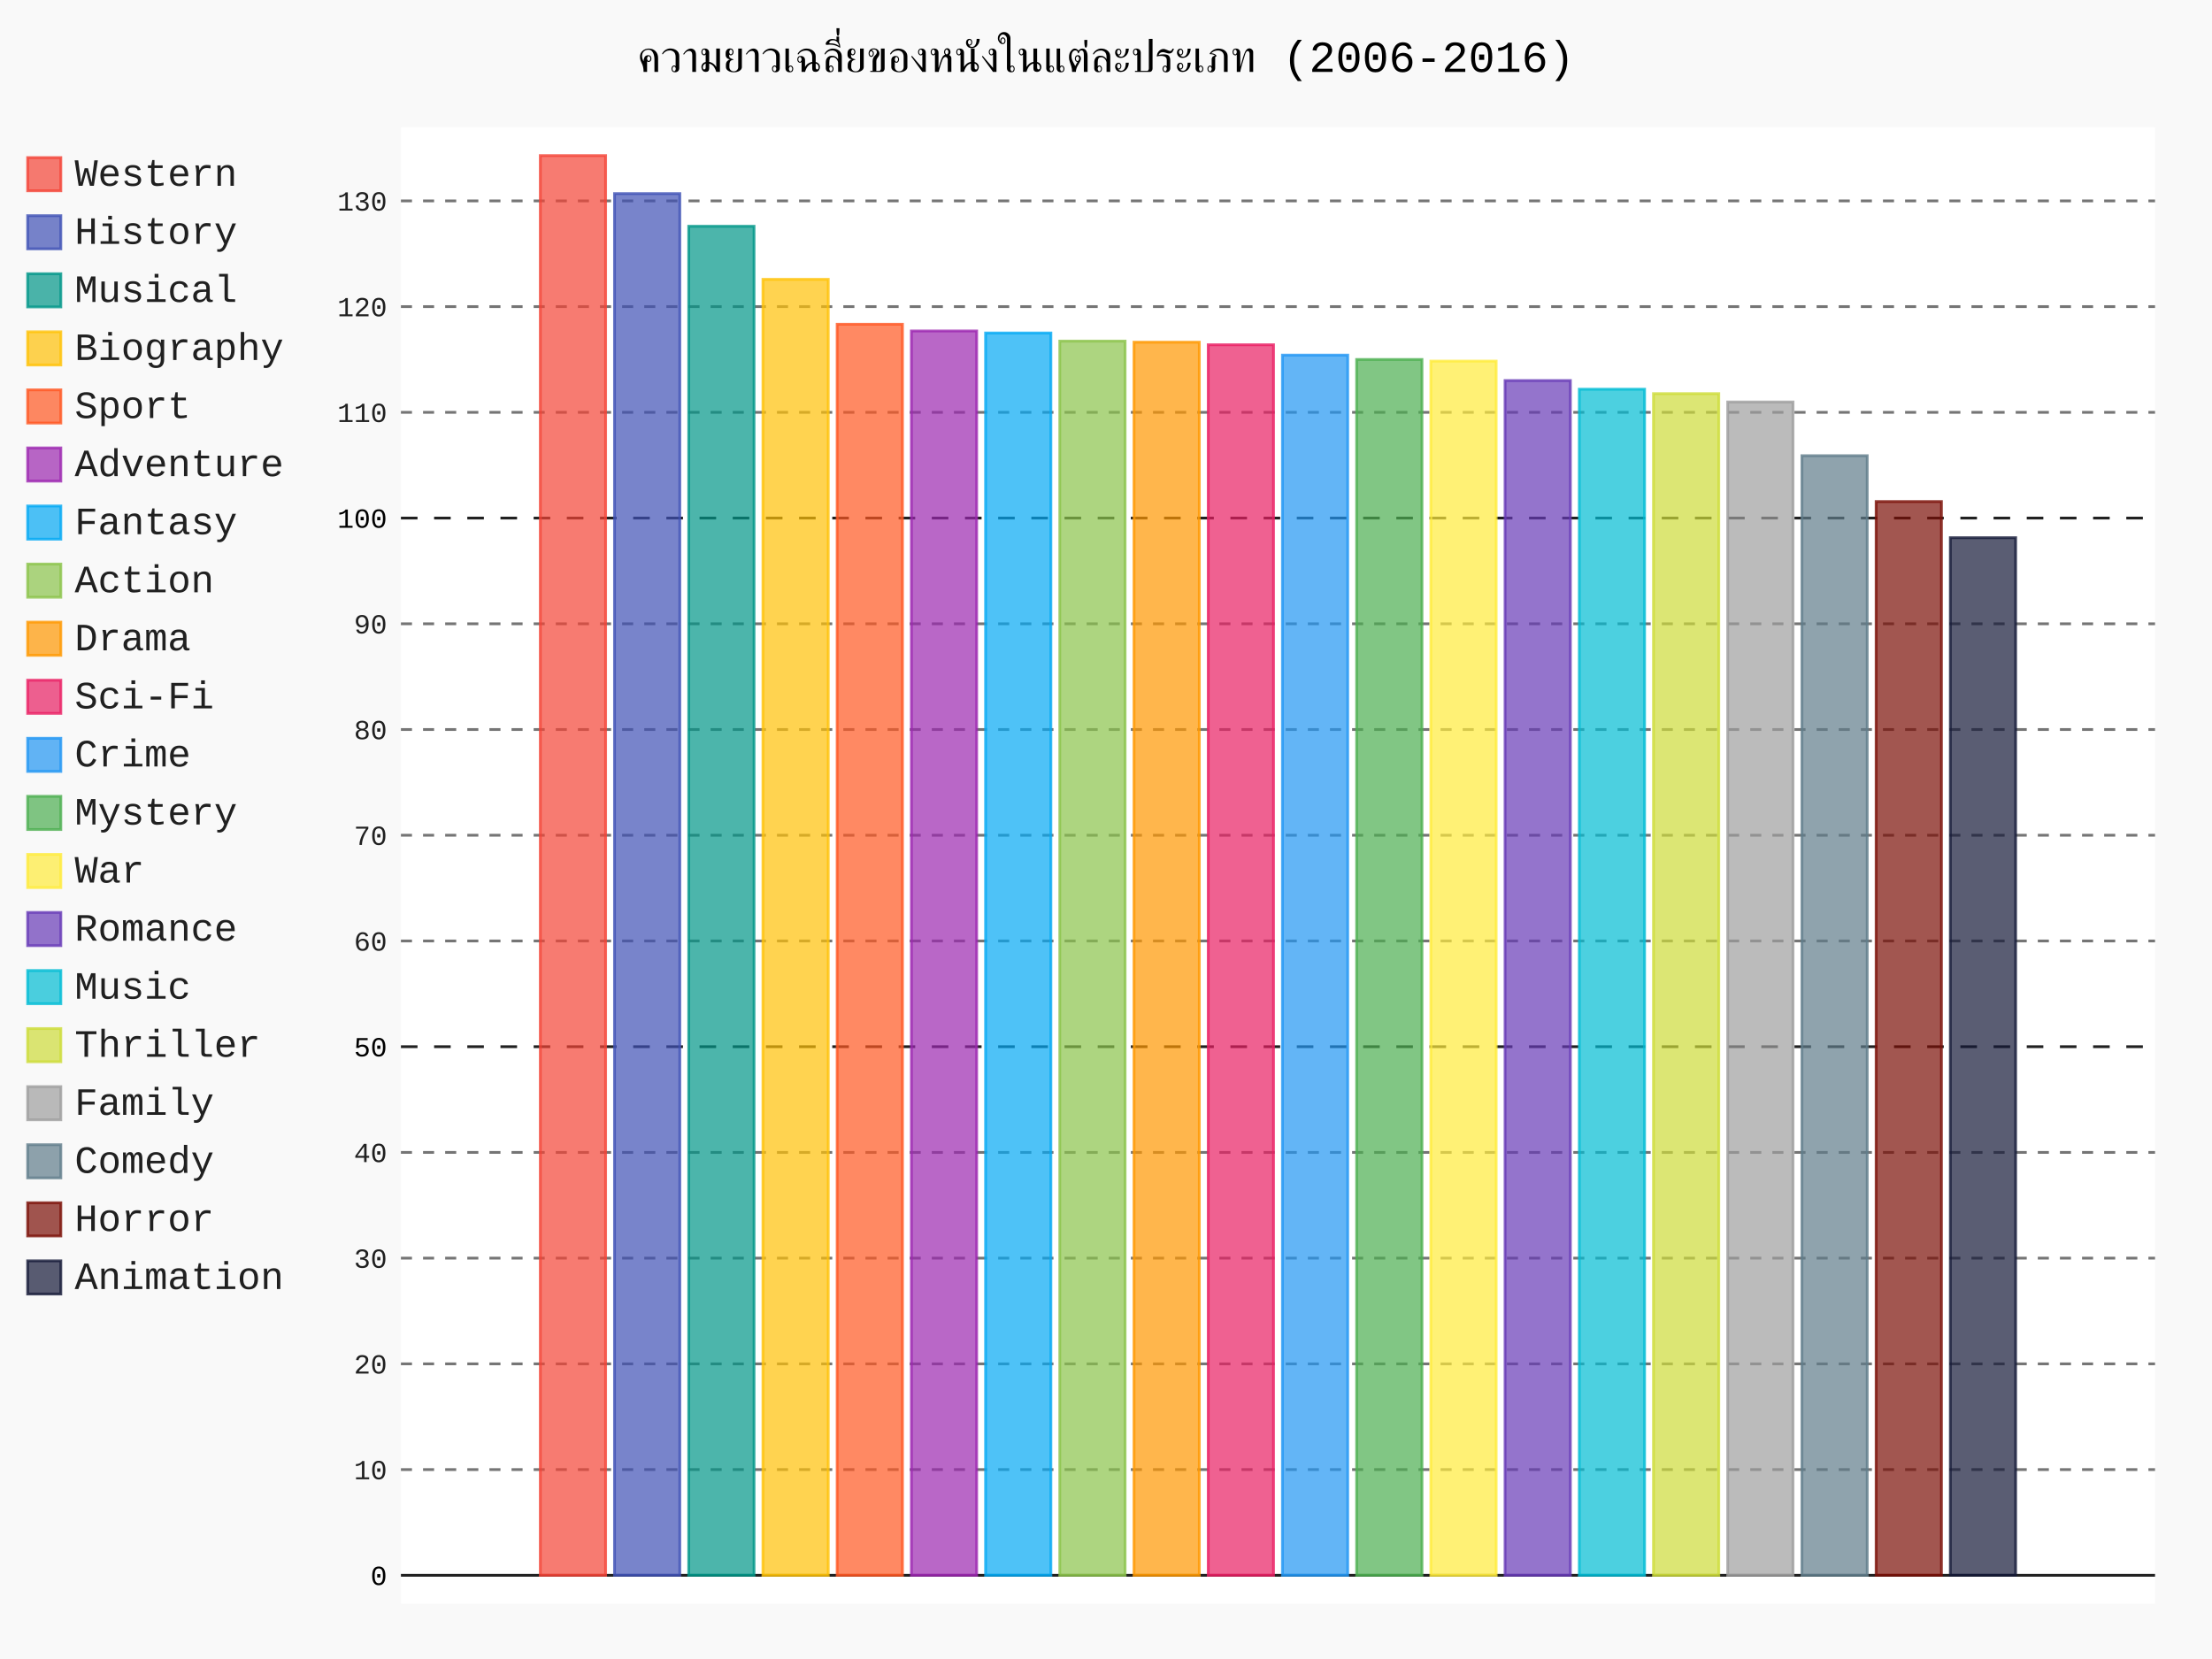
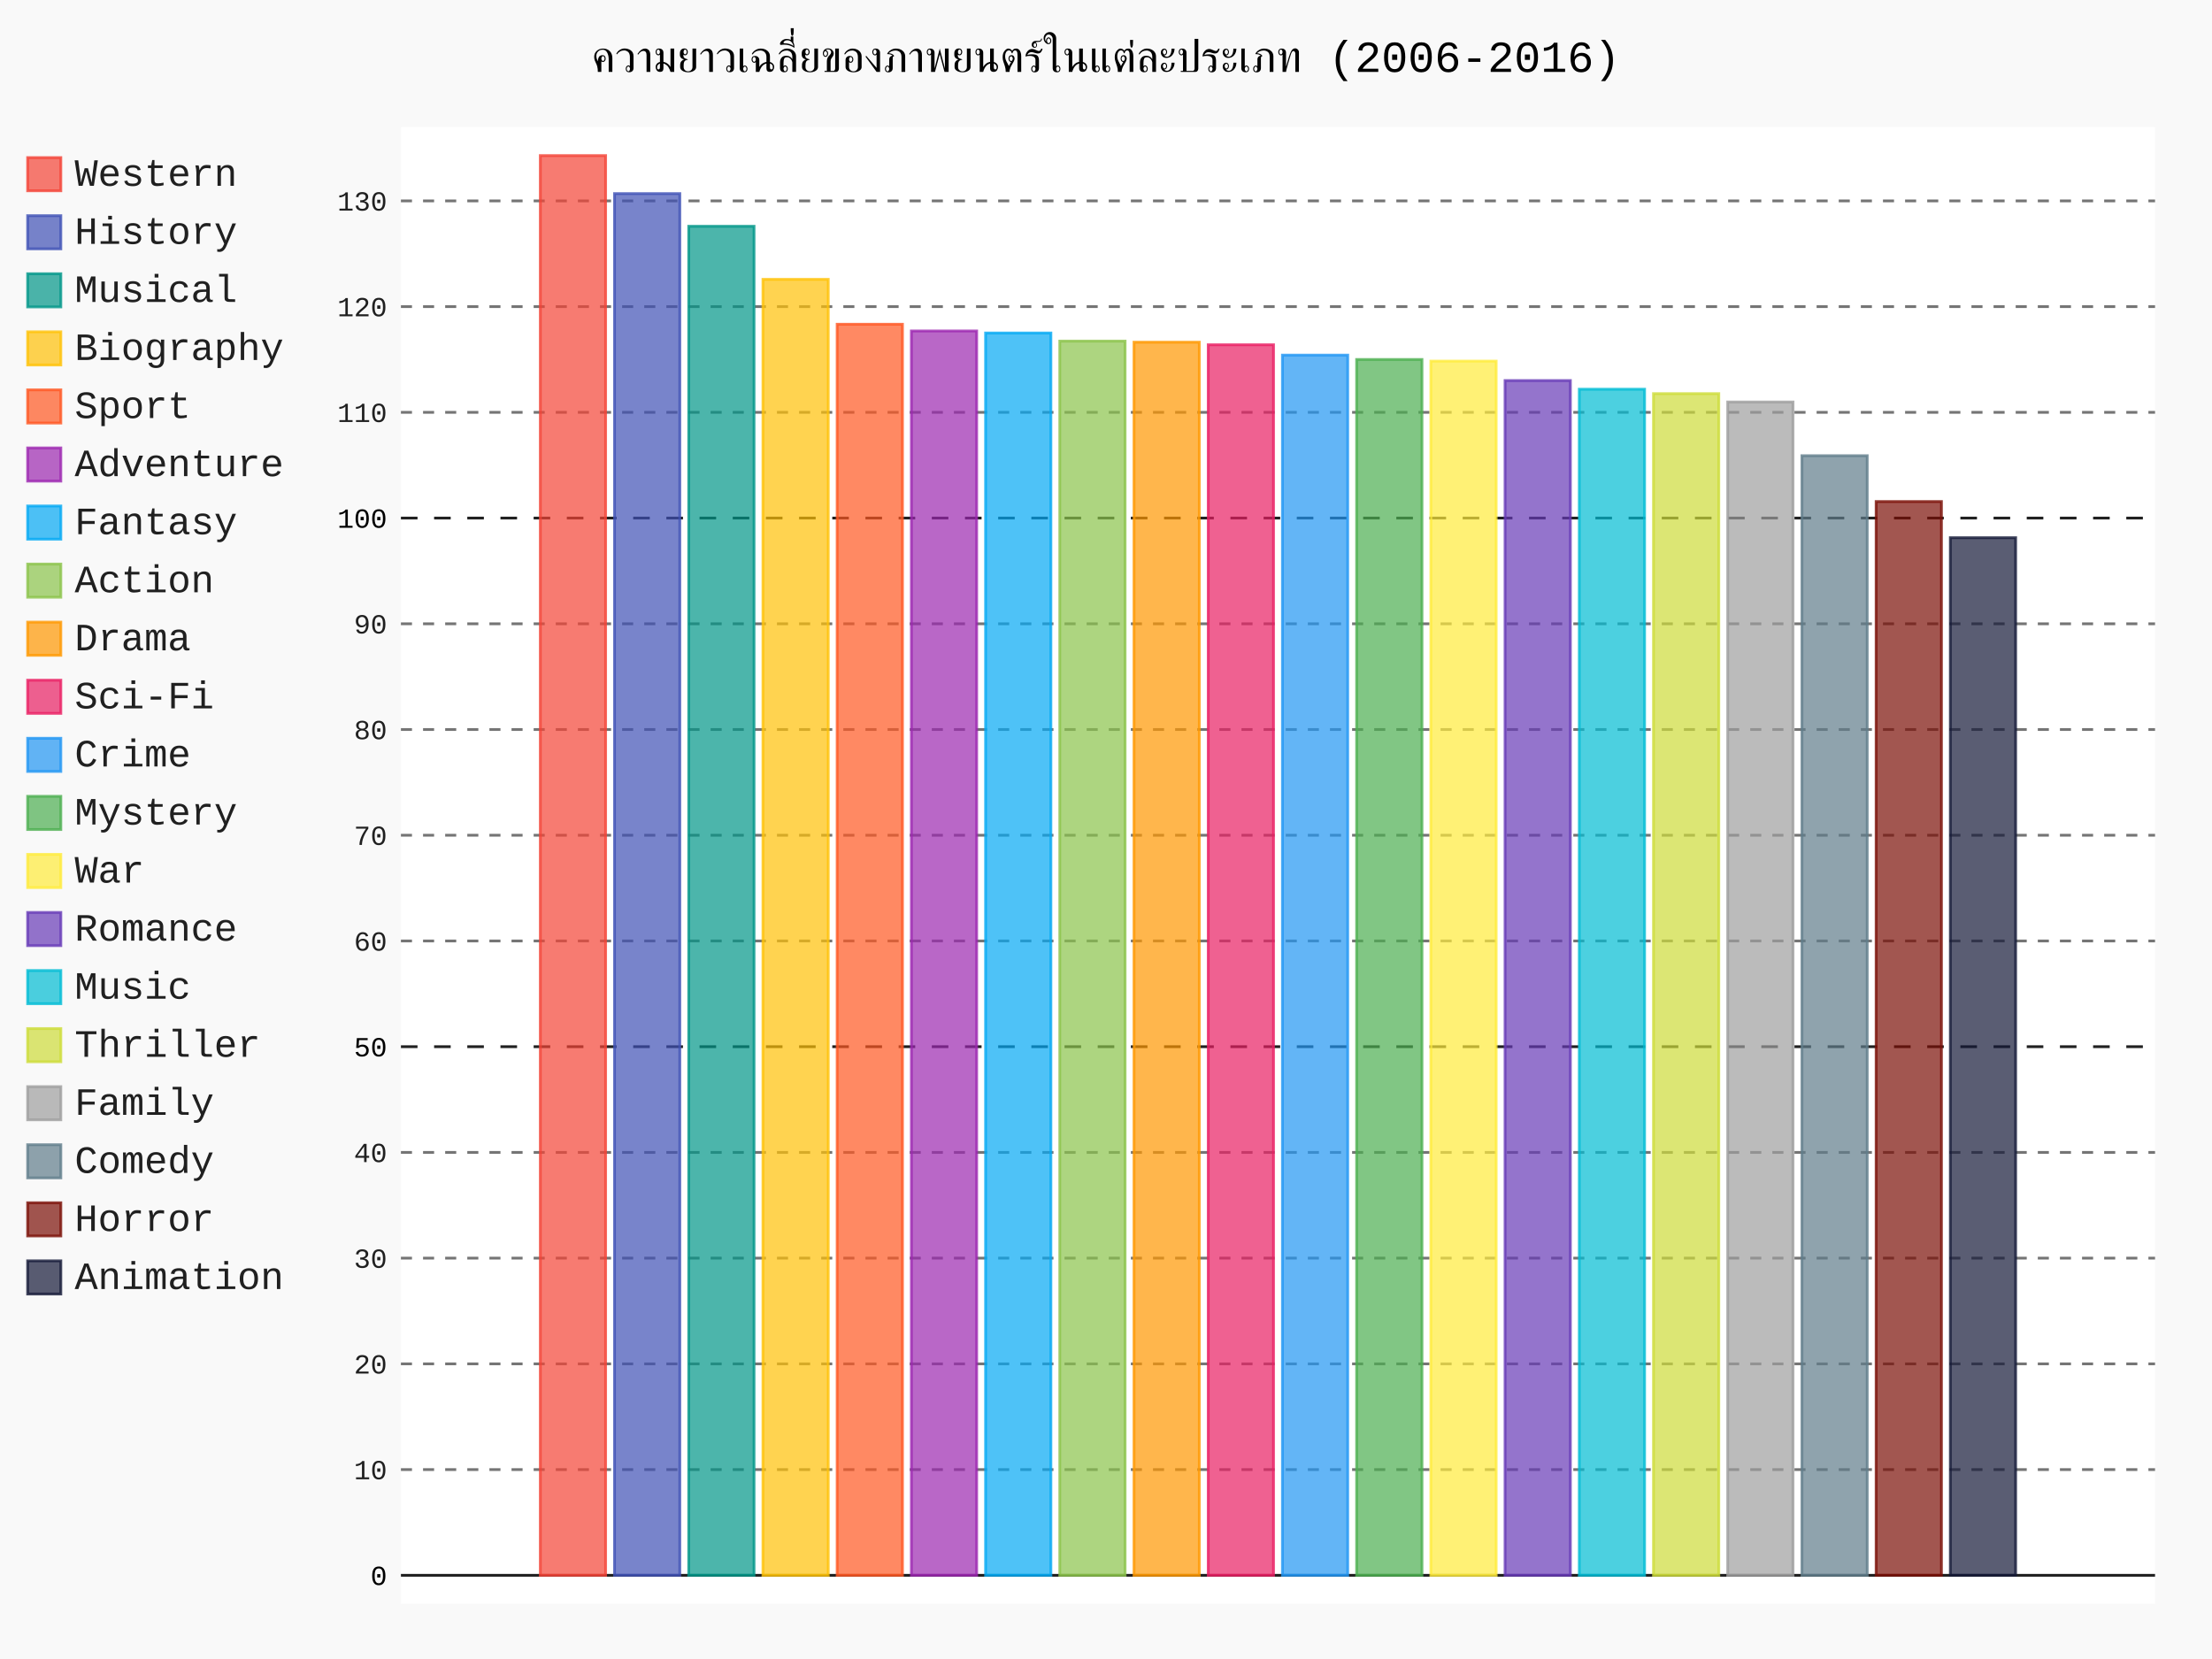
- <svg xmlns="http://www.w3.org/2000/svg" class="pygal-chart" id="chart-7899b2e7-bf9e-4503-8698-2c2ec650ebd4" viewBox="0 0 800 600">
+ <svg xmlns="http://www.w3.org/2000/svg" class="pygal-chart" id="chart-bf824e24-52b6-4357-b0d5-12c4a35cf897" viewBox="0 0 800 600">
  <defs>
-     <style type="text/css">#chart-7899b2e7-bf9e-4503-8698-2c2ec650ebd4{-webkit-user-select:none;-webkit-font-smoothing:antialiased;font-family:Consolas,"Liberation Mono",Menlo,Courier,monospace}#chart-7899b2e7-bf9e-4503-8698-2c2ec650ebd4 .title{font-family:Consolas,"Liberation Mono",Menlo,Courier,monospace;font-size:16px}#chart-7899b2e7-bf9e-4503-8698-2c2ec650ebd4 .legends .legend text{font-family:Consolas,"Liberation Mono",Menlo,Courier,monospace;font-size:14px}#chart-7899b2e7-bf9e-4503-8698-2c2ec650ebd4 .axis text{font-family:Consolas,"Liberation Mono",Menlo,Courier,monospace;font-size:10px}#chart-7899b2e7-bf9e-4503-8698-2c2ec650ebd4 .axis text.major{font-family:Consolas,"Liberation Mono",Menlo,Courier,monospace;font-size:10px}#chart-7899b2e7-bf9e-4503-8698-2c2ec650ebd4 .text-overlay text.value{font-family:Consolas,"Liberation Mono",Menlo,Courier,monospace;font-size:16px}#chart-7899b2e7-bf9e-4503-8698-2c2ec650ebd4 .text-overlay text.label{font-family:Consolas,"Liberation Mono",Menlo,Courier,monospace;font-size:10px}#chart-7899b2e7-bf9e-4503-8698-2c2ec650ebd4 .tooltip{font-family:Consolas,"Liberation Mono",Menlo,Courier,monospace;font-size:14px}#chart-7899b2e7-bf9e-4503-8698-2c2ec650ebd4 text.no_data{font-family:Consolas,"Liberation Mono",Menlo,Courier,monospace;font-size:64px}
- #chart-7899b2e7-bf9e-4503-8698-2c2ec650ebd4{background-color:rgba(249,249,249,1)}#chart-7899b2e7-bf9e-4503-8698-2c2ec650ebd4 path,#chart-7899b2e7-bf9e-4503-8698-2c2ec650ebd4 line,#chart-7899b2e7-bf9e-4503-8698-2c2ec650ebd4 rect,#chart-7899b2e7-bf9e-4503-8698-2c2ec650ebd4 circle{-webkit-transition:150ms;-moz-transition:150ms;transition:150ms}#chart-7899b2e7-bf9e-4503-8698-2c2ec650ebd4 .graph &gt; .background{fill:rgba(249,249,249,1)}#chart-7899b2e7-bf9e-4503-8698-2c2ec650ebd4 .plot &gt; .background{fill:rgba(255,255,255,1)}#chart-7899b2e7-bf9e-4503-8698-2c2ec650ebd4 .graph{fill:rgba(0,0,0,.87)}#chart-7899b2e7-bf9e-4503-8698-2c2ec650ebd4 text.no_data{fill:rgba(0,0,0,1)}#chart-7899b2e7-bf9e-4503-8698-2c2ec650ebd4 .title{fill:rgba(0,0,0,1)}#chart-7899b2e7-bf9e-4503-8698-2c2ec650ebd4 .legends .legend text{fill:rgba(0,0,0,.87)}#chart-7899b2e7-bf9e-4503-8698-2c2ec650ebd4 .legends .legend:hover text{fill:rgba(0,0,0,1)}#chart-7899b2e7-bf9e-4503-8698-2c2ec650ebd4 .axis .line{stroke:rgba(0,0,0,1)}#chart-7899b2e7-bf9e-4503-8698-2c2ec650ebd4 .axis .guide.line{stroke:rgba(0,0,0,.54)}#chart-7899b2e7-bf9e-4503-8698-2c2ec650ebd4 .axis .major.line{stroke:rgba(0,0,0,.87)}#chart-7899b2e7-bf9e-4503-8698-2c2ec650ebd4 .axis text.major{fill:rgba(0,0,0,1)}#chart-7899b2e7-bf9e-4503-8698-2c2ec650ebd4 .axis.y .guides:hover .guide.line,#chart-7899b2e7-bf9e-4503-8698-2c2ec650ebd4 .line-graph .axis.x .guides:hover .guide.line,#chart-7899b2e7-bf9e-4503-8698-2c2ec650ebd4 .stackedline-graph .axis.x .guides:hover .guide.line,#chart-7899b2e7-bf9e-4503-8698-2c2ec650ebd4 .xy-graph .axis.x .guides:hover .guide.line{stroke:rgba(0,0,0,1)}#chart-7899b2e7-bf9e-4503-8698-2c2ec650ebd4 .axis .guides:hover text{fill:rgba(0,0,0,1)}#chart-7899b2e7-bf9e-4503-8698-2c2ec650ebd4 .reactive{fill-opacity:.7;stroke-opacity:.8}#chart-7899b2e7-bf9e-4503-8698-2c2ec650ebd4 .ci{stroke:rgba(0,0,0,.87)}#chart-7899b2e7-bf9e-4503-8698-2c2ec650ebd4 .reactive.active,#chart-7899b2e7-bf9e-4503-8698-2c2ec650ebd4 .active .reactive{fill-opacity:.8;stroke-opacity:.9;stroke-width:4}#chart-7899b2e7-bf9e-4503-8698-2c2ec650ebd4 .ci .reactive.active{stroke-width:1.5}#chart-7899b2e7-bf9e-4503-8698-2c2ec650ebd4 .series text{fill:rgba(0,0,0,1)}#chart-7899b2e7-bf9e-4503-8698-2c2ec650ebd4 .tooltip rect{fill:rgba(255,255,255,1);stroke:rgba(0,0,0,1);-webkit-transition:opacity 150ms;-moz-transition:opacity 150ms;transition:opacity 150ms}#chart-7899b2e7-bf9e-4503-8698-2c2ec650ebd4 .tooltip .label{fill:rgba(0,0,0,.87)}#chart-7899b2e7-bf9e-4503-8698-2c2ec650ebd4 .tooltip .label{fill:rgba(0,0,0,.87)}#chart-7899b2e7-bf9e-4503-8698-2c2ec650ebd4 .tooltip .legend{font-size:.8em;fill:rgba(0,0,0,.54)}#chart-7899b2e7-bf9e-4503-8698-2c2ec650ebd4 .tooltip .x_label{font-size:.6em;fill:rgba(0,0,0,1)}#chart-7899b2e7-bf9e-4503-8698-2c2ec650ebd4 .tooltip .xlink{font-size:.5em;text-decoration:underline}#chart-7899b2e7-bf9e-4503-8698-2c2ec650ebd4 .tooltip .value{font-size:1.5em}#chart-7899b2e7-bf9e-4503-8698-2c2ec650ebd4 .bound{font-size:.5em}#chart-7899b2e7-bf9e-4503-8698-2c2ec650ebd4 .max-value{font-size:.75em;fill:rgba(0,0,0,.54)}#chart-7899b2e7-bf9e-4503-8698-2c2ec650ebd4 .map-element{fill:rgba(255,255,255,1);stroke:rgba(0,0,0,.54) !important}#chart-7899b2e7-bf9e-4503-8698-2c2ec650ebd4 .map-element .reactive{fill-opacity:inherit;stroke-opacity:inherit}#chart-7899b2e7-bf9e-4503-8698-2c2ec650ebd4 .color-0,#chart-7899b2e7-bf9e-4503-8698-2c2ec650ebd4 .color-0 a:visited{stroke:#f44336;fill:#f44336}#chart-7899b2e7-bf9e-4503-8698-2c2ec650ebd4 .color-1,#chart-7899b2e7-bf9e-4503-8698-2c2ec650ebd4 .color-1 a:visited{stroke:#3f51b5;fill:#3f51b5}#chart-7899b2e7-bf9e-4503-8698-2c2ec650ebd4 .color-2,#chart-7899b2e7-bf9e-4503-8698-2c2ec650ebd4 .color-2 a:visited{stroke:#009688;fill:#009688}#chart-7899b2e7-bf9e-4503-8698-2c2ec650ebd4 .color-3,#chart-7899b2e7-bf9e-4503-8698-2c2ec650ebd4 .color-3 a:visited{stroke:#ffc107;fill:#ffc107}#chart-7899b2e7-bf9e-4503-8698-2c2ec650ebd4 .color-4,#chart-7899b2e7-bf9e-4503-8698-2c2ec650ebd4 .color-4 a:visited{stroke:#ff5722;fill:#ff5722}#chart-7899b2e7-bf9e-4503-8698-2c2ec650ebd4 .color-5,#chart-7899b2e7-bf9e-4503-8698-2c2ec650ebd4 .color-5 a:visited{stroke:#9c27b0;fill:#9c27b0}#chart-7899b2e7-bf9e-4503-8698-2c2ec650ebd4 .color-6,#chart-7899b2e7-bf9e-4503-8698-2c2ec650ebd4 .color-6 a:visited{stroke:#03a9f4;fill:#03a9f4}#chart-7899b2e7-bf9e-4503-8698-2c2ec650ebd4 .color-7,#chart-7899b2e7-bf9e-4503-8698-2c2ec650ebd4 .color-7 a:visited{stroke:#8bc34a;fill:#8bc34a}#chart-7899b2e7-bf9e-4503-8698-2c2ec650ebd4 .color-8,#chart-7899b2e7-bf9e-4503-8698-2c2ec650ebd4 .color-8 a:visited{stroke:#ff9800;fill:#ff9800}#chart-7899b2e7-bf9e-4503-8698-2c2ec650ebd4 .color-9,#chart-7899b2e7-bf9e-4503-8698-2c2ec650ebd4 .color-9 a:visited{stroke:#e91e63;fill:#e91e63}#chart-7899b2e7-bf9e-4503-8698-2c2ec650ebd4 .color-10,#chart-7899b2e7-bf9e-4503-8698-2c2ec650ebd4 .color-10 a:visited{stroke:#2196f3;fill:#2196f3}#chart-7899b2e7-bf9e-4503-8698-2c2ec650ebd4 .color-11,#chart-7899b2e7-bf9e-4503-8698-2c2ec650ebd4 .color-11 a:visited{stroke:#4caf50;fill:#4caf50}#chart-7899b2e7-bf9e-4503-8698-2c2ec650ebd4 .color-12,#chart-7899b2e7-bf9e-4503-8698-2c2ec650ebd4 .color-12 a:visited{stroke:#ffeb3b;fill:#ffeb3b}#chart-7899b2e7-bf9e-4503-8698-2c2ec650ebd4 .color-13,#chart-7899b2e7-bf9e-4503-8698-2c2ec650ebd4 .color-13 a:visited{stroke:#673ab7;fill:#673ab7}#chart-7899b2e7-bf9e-4503-8698-2c2ec650ebd4 .color-14,#chart-7899b2e7-bf9e-4503-8698-2c2ec650ebd4 .color-14 a:visited{stroke:#00bcd4;fill:#00bcd4}#chart-7899b2e7-bf9e-4503-8698-2c2ec650ebd4 .color-15,#chart-7899b2e7-bf9e-4503-8698-2c2ec650ebd4 .color-15 a:visited{stroke:#cddc39;fill:#cddc39}#chart-7899b2e7-bf9e-4503-8698-2c2ec650ebd4 .color-16,#chart-7899b2e7-bf9e-4503-8698-2c2ec650ebd4 .color-16 a:visited{stroke:#9e9e9e;fill:#9e9e9e}#chart-7899b2e7-bf9e-4503-8698-2c2ec650ebd4 .color-17,#chart-7899b2e7-bf9e-4503-8698-2c2ec650ebd4 .color-17 a:visited{stroke:#607d8b;fill:#607d8b}#chart-7899b2e7-bf9e-4503-8698-2c2ec650ebd4 .color-18,#chart-7899b2e7-bf9e-4503-8698-2c2ec650ebd4 .color-18 a:visited{stroke:#7b0f07;fill:#7b0f07}#chart-7899b2e7-bf9e-4503-8698-2c2ec650ebd4 .color-19,#chart-7899b2e7-bf9e-4503-8698-2c2ec650ebd4 .color-19 a:visited{stroke:#141938;fill:#141938}#chart-7899b2e7-bf9e-4503-8698-2c2ec650ebd4 .text-overlay .color-0 text{fill:black}#chart-7899b2e7-bf9e-4503-8698-2c2ec650ebd4 .text-overlay .color-1 text{fill:black}#chart-7899b2e7-bf9e-4503-8698-2c2ec650ebd4 .text-overlay .color-2 text{fill:black}#chart-7899b2e7-bf9e-4503-8698-2c2ec650ebd4 .text-overlay .color-3 text{fill:black}#chart-7899b2e7-bf9e-4503-8698-2c2ec650ebd4 .text-overlay .color-4 text{fill:black}#chart-7899b2e7-bf9e-4503-8698-2c2ec650ebd4 .text-overlay .color-5 text{fill:black}#chart-7899b2e7-bf9e-4503-8698-2c2ec650ebd4 .text-overlay .color-6 text{fill:black}#chart-7899b2e7-bf9e-4503-8698-2c2ec650ebd4 .text-overlay .color-7 text{fill:black}#chart-7899b2e7-bf9e-4503-8698-2c2ec650ebd4 .text-overlay .color-8 text{fill:black}#chart-7899b2e7-bf9e-4503-8698-2c2ec650ebd4 .text-overlay .color-9 text{fill:black}#chart-7899b2e7-bf9e-4503-8698-2c2ec650ebd4 .text-overlay .color-10 text{fill:black}#chart-7899b2e7-bf9e-4503-8698-2c2ec650ebd4 .text-overlay .color-11 text{fill:black}#chart-7899b2e7-bf9e-4503-8698-2c2ec650ebd4 .text-overlay .color-12 text{fill:black}#chart-7899b2e7-bf9e-4503-8698-2c2ec650ebd4 .text-overlay .color-13 text{fill:black}#chart-7899b2e7-bf9e-4503-8698-2c2ec650ebd4 .text-overlay .color-14 text{fill:black}#chart-7899b2e7-bf9e-4503-8698-2c2ec650ebd4 .text-overlay .color-15 text{fill:black}#chart-7899b2e7-bf9e-4503-8698-2c2ec650ebd4 .text-overlay .color-16 text{fill:black}#chart-7899b2e7-bf9e-4503-8698-2c2ec650ebd4 .text-overlay .color-17 text{fill:black}#chart-7899b2e7-bf9e-4503-8698-2c2ec650ebd4 .text-overlay .color-18 text{fill:black}#chart-7899b2e7-bf9e-4503-8698-2c2ec650ebd4 .text-overlay .color-19 text{fill:white}
- #chart-7899b2e7-bf9e-4503-8698-2c2ec650ebd4 text.no_data{text-anchor:middle}#chart-7899b2e7-bf9e-4503-8698-2c2ec650ebd4 .guide.line{fill:none}#chart-7899b2e7-bf9e-4503-8698-2c2ec650ebd4 .centered{text-anchor:middle}#chart-7899b2e7-bf9e-4503-8698-2c2ec650ebd4 .title{text-anchor:middle}#chart-7899b2e7-bf9e-4503-8698-2c2ec650ebd4 .legends .legend text{fill-opacity:1}#chart-7899b2e7-bf9e-4503-8698-2c2ec650ebd4 .axis.x text{text-anchor:middle}#chart-7899b2e7-bf9e-4503-8698-2c2ec650ebd4 .axis.x:not(.web) text[transform]{text-anchor:start}#chart-7899b2e7-bf9e-4503-8698-2c2ec650ebd4 .axis.x:not(.web) text[transform].backwards{text-anchor:end}#chart-7899b2e7-bf9e-4503-8698-2c2ec650ebd4 .axis.y text{text-anchor:end}#chart-7899b2e7-bf9e-4503-8698-2c2ec650ebd4 .axis.y text[transform].backwards{text-anchor:start}#chart-7899b2e7-bf9e-4503-8698-2c2ec650ebd4 .axis.y2 text{text-anchor:start}#chart-7899b2e7-bf9e-4503-8698-2c2ec650ebd4 .axis.y2 text[transform].backwards{text-anchor:end}#chart-7899b2e7-bf9e-4503-8698-2c2ec650ebd4 .axis .guide.line{stroke-dasharray:4,4}#chart-7899b2e7-bf9e-4503-8698-2c2ec650ebd4 .axis .major.guide.line{stroke-dasharray:6,6}#chart-7899b2e7-bf9e-4503-8698-2c2ec650ebd4 .horizontal .axis.y .guide.line,#chart-7899b2e7-bf9e-4503-8698-2c2ec650ebd4 .horizontal .axis.y2 .guide.line,#chart-7899b2e7-bf9e-4503-8698-2c2ec650ebd4 .vertical .axis.x .guide.line{opacity:0}#chart-7899b2e7-bf9e-4503-8698-2c2ec650ebd4 .horizontal .axis.always_show .guide.line,#chart-7899b2e7-bf9e-4503-8698-2c2ec650ebd4 .vertical .axis.always_show .guide.line{opacity:1 !important}#chart-7899b2e7-bf9e-4503-8698-2c2ec650ebd4 .axis.y .guides:hover .guide.line,#chart-7899b2e7-bf9e-4503-8698-2c2ec650ebd4 .axis.y2 .guides:hover .guide.line,#chart-7899b2e7-bf9e-4503-8698-2c2ec650ebd4 .axis.x .guides:hover .guide.line{opacity:1}#chart-7899b2e7-bf9e-4503-8698-2c2ec650ebd4 .axis .guides:hover text{opacity:1}#chart-7899b2e7-bf9e-4503-8698-2c2ec650ebd4 .nofill{fill:none}#chart-7899b2e7-bf9e-4503-8698-2c2ec650ebd4 .subtle-fill{fill-opacity:.2}#chart-7899b2e7-bf9e-4503-8698-2c2ec650ebd4 .dot{stroke-width:1px;fill-opacity:1}#chart-7899b2e7-bf9e-4503-8698-2c2ec650ebd4 .dot.active{stroke-width:5px}#chart-7899b2e7-bf9e-4503-8698-2c2ec650ebd4 .dot.negative{fill:transparent}#chart-7899b2e7-bf9e-4503-8698-2c2ec650ebd4 text,#chart-7899b2e7-bf9e-4503-8698-2c2ec650ebd4 tspan{stroke:none !important}#chart-7899b2e7-bf9e-4503-8698-2c2ec650ebd4 .series text.active{opacity:1}#chart-7899b2e7-bf9e-4503-8698-2c2ec650ebd4 .tooltip rect{fill-opacity:.95;stroke-width:.5}#chart-7899b2e7-bf9e-4503-8698-2c2ec650ebd4 .tooltip text{fill-opacity:1}#chart-7899b2e7-bf9e-4503-8698-2c2ec650ebd4 .showable{visibility:hidden}#chart-7899b2e7-bf9e-4503-8698-2c2ec650ebd4 .showable.shown{visibility:visible}#chart-7899b2e7-bf9e-4503-8698-2c2ec650ebd4 .gauge-background{fill:rgba(229,229,229,1);stroke:none}#chart-7899b2e7-bf9e-4503-8698-2c2ec650ebd4 .bg-lines{stroke:rgba(249,249,249,1);stroke-width:2px}</style>
+     <style type="text/css">#chart-bf824e24-52b6-4357-b0d5-12c4a35cf897{-webkit-user-select:none;-webkit-font-smoothing:antialiased;font-family:Consolas,"Liberation Mono",Menlo,Courier,monospace}#chart-bf824e24-52b6-4357-b0d5-12c4a35cf897 .title{font-family:Consolas,"Liberation Mono",Menlo,Courier,monospace;font-size:16px}#chart-bf824e24-52b6-4357-b0d5-12c4a35cf897 .legends .legend text{font-family:Consolas,"Liberation Mono",Menlo,Courier,monospace;font-size:14px}#chart-bf824e24-52b6-4357-b0d5-12c4a35cf897 .axis text{font-family:Consolas,"Liberation Mono",Menlo,Courier,monospace;font-size:10px}#chart-bf824e24-52b6-4357-b0d5-12c4a35cf897 .axis text.major{font-family:Consolas,"Liberation Mono",Menlo,Courier,monospace;font-size:10px}#chart-bf824e24-52b6-4357-b0d5-12c4a35cf897 .text-overlay text.value{font-family:Consolas,"Liberation Mono",Menlo,Courier,monospace;font-size:16px}#chart-bf824e24-52b6-4357-b0d5-12c4a35cf897 .text-overlay text.label{font-family:Consolas,"Liberation Mono",Menlo,Courier,monospace;font-size:10px}#chart-bf824e24-52b6-4357-b0d5-12c4a35cf897 .tooltip{font-family:Consolas,"Liberation Mono",Menlo,Courier,monospace;font-size:14px}#chart-bf824e24-52b6-4357-b0d5-12c4a35cf897 text.no_data{font-family:Consolas,"Liberation Mono",Menlo,Courier,monospace;font-size:64px}
+ #chart-bf824e24-52b6-4357-b0d5-12c4a35cf897{background-color:rgba(249,249,249,1)}#chart-bf824e24-52b6-4357-b0d5-12c4a35cf897 path,#chart-bf824e24-52b6-4357-b0d5-12c4a35cf897 line,#chart-bf824e24-52b6-4357-b0d5-12c4a35cf897 rect,#chart-bf824e24-52b6-4357-b0d5-12c4a35cf897 circle{-webkit-transition:150ms;-moz-transition:150ms;transition:150ms}#chart-bf824e24-52b6-4357-b0d5-12c4a35cf897 .graph &gt; .background{fill:rgba(249,249,249,1)}#chart-bf824e24-52b6-4357-b0d5-12c4a35cf897 .plot &gt; .background{fill:rgba(255,255,255,1)}#chart-bf824e24-52b6-4357-b0d5-12c4a35cf897 .graph{fill:rgba(0,0,0,.87)}#chart-bf824e24-52b6-4357-b0d5-12c4a35cf897 text.no_data{fill:rgba(0,0,0,1)}#chart-bf824e24-52b6-4357-b0d5-12c4a35cf897 .title{fill:rgba(0,0,0,1)}#chart-bf824e24-52b6-4357-b0d5-12c4a35cf897 .legends .legend text{fill:rgba(0,0,0,.87)}#chart-bf824e24-52b6-4357-b0d5-12c4a35cf897 .legends .legend:hover text{fill:rgba(0,0,0,1)}#chart-bf824e24-52b6-4357-b0d5-12c4a35cf897 .axis .line{stroke:rgba(0,0,0,1)}#chart-bf824e24-52b6-4357-b0d5-12c4a35cf897 .axis .guide.line{stroke:rgba(0,0,0,.54)}#chart-bf824e24-52b6-4357-b0d5-12c4a35cf897 .axis .major.line{stroke:rgba(0,0,0,.87)}#chart-bf824e24-52b6-4357-b0d5-12c4a35cf897 .axis text.major{fill:rgba(0,0,0,1)}#chart-bf824e24-52b6-4357-b0d5-12c4a35cf897 .axis.y .guides:hover .guide.line,#chart-bf824e24-52b6-4357-b0d5-12c4a35cf897 .line-graph .axis.x .guides:hover .guide.line,#chart-bf824e24-52b6-4357-b0d5-12c4a35cf897 .stackedline-graph .axis.x .guides:hover .guide.line,#chart-bf824e24-52b6-4357-b0d5-12c4a35cf897 .xy-graph .axis.x .guides:hover .guide.line{stroke:rgba(0,0,0,1)}#chart-bf824e24-52b6-4357-b0d5-12c4a35cf897 .axis .guides:hover text{fill:rgba(0,0,0,1)}#chart-bf824e24-52b6-4357-b0d5-12c4a35cf897 .reactive{fill-opacity:.7;stroke-opacity:.8}#chart-bf824e24-52b6-4357-b0d5-12c4a35cf897 .ci{stroke:rgba(0,0,0,.87)}#chart-bf824e24-52b6-4357-b0d5-12c4a35cf897 .reactive.active,#chart-bf824e24-52b6-4357-b0d5-12c4a35cf897 .active .reactive{fill-opacity:.8;stroke-opacity:.9;stroke-width:4}#chart-bf824e24-52b6-4357-b0d5-12c4a35cf897 .ci .reactive.active{stroke-width:1.5}#chart-bf824e24-52b6-4357-b0d5-12c4a35cf897 .series text{fill:rgba(0,0,0,1)}#chart-bf824e24-52b6-4357-b0d5-12c4a35cf897 .tooltip rect{fill:rgba(255,255,255,1);stroke:rgba(0,0,0,1);-webkit-transition:opacity 150ms;-moz-transition:opacity 150ms;transition:opacity 150ms}#chart-bf824e24-52b6-4357-b0d5-12c4a35cf897 .tooltip .label{fill:rgba(0,0,0,.87)}#chart-bf824e24-52b6-4357-b0d5-12c4a35cf897 .tooltip .label{fill:rgba(0,0,0,.87)}#chart-bf824e24-52b6-4357-b0d5-12c4a35cf897 .tooltip .legend{font-size:.8em;fill:rgba(0,0,0,.54)}#chart-bf824e24-52b6-4357-b0d5-12c4a35cf897 .tooltip .x_label{font-size:.6em;fill:rgba(0,0,0,1)}#chart-bf824e24-52b6-4357-b0d5-12c4a35cf897 .tooltip .xlink{font-size:.5em;text-decoration:underline}#chart-bf824e24-52b6-4357-b0d5-12c4a35cf897 .tooltip .value{font-size:1.5em}#chart-bf824e24-52b6-4357-b0d5-12c4a35cf897 .bound{font-size:.5em}#chart-bf824e24-52b6-4357-b0d5-12c4a35cf897 .max-value{font-size:.75em;fill:rgba(0,0,0,.54)}#chart-bf824e24-52b6-4357-b0d5-12c4a35cf897 .map-element{fill:rgba(255,255,255,1);stroke:rgba(0,0,0,.54) !important}#chart-bf824e24-52b6-4357-b0d5-12c4a35cf897 .map-element .reactive{fill-opacity:inherit;stroke-opacity:inherit}#chart-bf824e24-52b6-4357-b0d5-12c4a35cf897 .color-0,#chart-bf824e24-52b6-4357-b0d5-12c4a35cf897 .color-0 a:visited{stroke:#f44336;fill:#f44336}#chart-bf824e24-52b6-4357-b0d5-12c4a35cf897 .color-1,#chart-bf824e24-52b6-4357-b0d5-12c4a35cf897 .color-1 a:visited{stroke:#3f51b5;fill:#3f51b5}#chart-bf824e24-52b6-4357-b0d5-12c4a35cf897 .color-2,#chart-bf824e24-52b6-4357-b0d5-12c4a35cf897 .color-2 a:visited{stroke:#009688;fill:#009688}#chart-bf824e24-52b6-4357-b0d5-12c4a35cf897 .color-3,#chart-bf824e24-52b6-4357-b0d5-12c4a35cf897 .color-3 a:visited{stroke:#ffc107;fill:#ffc107}#chart-bf824e24-52b6-4357-b0d5-12c4a35cf897 .color-4,#chart-bf824e24-52b6-4357-b0d5-12c4a35cf897 .color-4 a:visited{stroke:#ff5722;fill:#ff5722}#chart-bf824e24-52b6-4357-b0d5-12c4a35cf897 .color-5,#chart-bf824e24-52b6-4357-b0d5-12c4a35cf897 .color-5 a:visited{stroke:#9c27b0;fill:#9c27b0}#chart-bf824e24-52b6-4357-b0d5-12c4a35cf897 .color-6,#chart-bf824e24-52b6-4357-b0d5-12c4a35cf897 .color-6 a:visited{stroke:#03a9f4;fill:#03a9f4}#chart-bf824e24-52b6-4357-b0d5-12c4a35cf897 .color-7,#chart-bf824e24-52b6-4357-b0d5-12c4a35cf897 .color-7 a:visited{stroke:#8bc34a;fill:#8bc34a}#chart-bf824e24-52b6-4357-b0d5-12c4a35cf897 .color-8,#chart-bf824e24-52b6-4357-b0d5-12c4a35cf897 .color-8 a:visited{stroke:#ff9800;fill:#ff9800}#chart-bf824e24-52b6-4357-b0d5-12c4a35cf897 .color-9,#chart-bf824e24-52b6-4357-b0d5-12c4a35cf897 .color-9 a:visited{stroke:#e91e63;fill:#e91e63}#chart-bf824e24-52b6-4357-b0d5-12c4a35cf897 .color-10,#chart-bf824e24-52b6-4357-b0d5-12c4a35cf897 .color-10 a:visited{stroke:#2196f3;fill:#2196f3}#chart-bf824e24-52b6-4357-b0d5-12c4a35cf897 .color-11,#chart-bf824e24-52b6-4357-b0d5-12c4a35cf897 .color-11 a:visited{stroke:#4caf50;fill:#4caf50}#chart-bf824e24-52b6-4357-b0d5-12c4a35cf897 .color-12,#chart-bf824e24-52b6-4357-b0d5-12c4a35cf897 .color-12 a:visited{stroke:#ffeb3b;fill:#ffeb3b}#chart-bf824e24-52b6-4357-b0d5-12c4a35cf897 .color-13,#chart-bf824e24-52b6-4357-b0d5-12c4a35cf897 .color-13 a:visited{stroke:#673ab7;fill:#673ab7}#chart-bf824e24-52b6-4357-b0d5-12c4a35cf897 .color-14,#chart-bf824e24-52b6-4357-b0d5-12c4a35cf897 .color-14 a:visited{stroke:#00bcd4;fill:#00bcd4}#chart-bf824e24-52b6-4357-b0d5-12c4a35cf897 .color-15,#chart-bf824e24-52b6-4357-b0d5-12c4a35cf897 .color-15 a:visited{stroke:#cddc39;fill:#cddc39}#chart-bf824e24-52b6-4357-b0d5-12c4a35cf897 .color-16,#chart-bf824e24-52b6-4357-b0d5-12c4a35cf897 .color-16 a:visited{stroke:#9e9e9e;fill:#9e9e9e}#chart-bf824e24-52b6-4357-b0d5-12c4a35cf897 .color-17,#chart-bf824e24-52b6-4357-b0d5-12c4a35cf897 .color-17 a:visited{stroke:#607d8b;fill:#607d8b}#chart-bf824e24-52b6-4357-b0d5-12c4a35cf897 .color-18,#chart-bf824e24-52b6-4357-b0d5-12c4a35cf897 .color-18 a:visited{stroke:#7b0f07;fill:#7b0f07}#chart-bf824e24-52b6-4357-b0d5-12c4a35cf897 .color-19,#chart-bf824e24-52b6-4357-b0d5-12c4a35cf897 .color-19 a:visited{stroke:#141938;fill:#141938}#chart-bf824e24-52b6-4357-b0d5-12c4a35cf897 .text-overlay .color-0 text{fill:black}#chart-bf824e24-52b6-4357-b0d5-12c4a35cf897 .text-overlay .color-1 text{fill:black}#chart-bf824e24-52b6-4357-b0d5-12c4a35cf897 .text-overlay .color-2 text{fill:black}#chart-bf824e24-52b6-4357-b0d5-12c4a35cf897 .text-overlay .color-3 text{fill:black}#chart-bf824e24-52b6-4357-b0d5-12c4a35cf897 .text-overlay .color-4 text{fill:black}#chart-bf824e24-52b6-4357-b0d5-12c4a35cf897 .text-overlay .color-5 text{fill:black}#chart-bf824e24-52b6-4357-b0d5-12c4a35cf897 .text-overlay .color-6 text{fill:black}#chart-bf824e24-52b6-4357-b0d5-12c4a35cf897 .text-overlay .color-7 text{fill:black}#chart-bf824e24-52b6-4357-b0d5-12c4a35cf897 .text-overlay .color-8 text{fill:black}#chart-bf824e24-52b6-4357-b0d5-12c4a35cf897 .text-overlay .color-9 text{fill:black}#chart-bf824e24-52b6-4357-b0d5-12c4a35cf897 .text-overlay .color-10 text{fill:black}#chart-bf824e24-52b6-4357-b0d5-12c4a35cf897 .text-overlay .color-11 text{fill:black}#chart-bf824e24-52b6-4357-b0d5-12c4a35cf897 .text-overlay .color-12 text{fill:black}#chart-bf824e24-52b6-4357-b0d5-12c4a35cf897 .text-overlay .color-13 text{fill:black}#chart-bf824e24-52b6-4357-b0d5-12c4a35cf897 .text-overlay .color-14 text{fill:black}#chart-bf824e24-52b6-4357-b0d5-12c4a35cf897 .text-overlay .color-15 text{fill:black}#chart-bf824e24-52b6-4357-b0d5-12c4a35cf897 .text-overlay .color-16 text{fill:black}#chart-bf824e24-52b6-4357-b0d5-12c4a35cf897 .text-overlay .color-17 text{fill:black}#chart-bf824e24-52b6-4357-b0d5-12c4a35cf897 .text-overlay .color-18 text{fill:black}#chart-bf824e24-52b6-4357-b0d5-12c4a35cf897 .text-overlay .color-19 text{fill:white}
+ #chart-bf824e24-52b6-4357-b0d5-12c4a35cf897 text.no_data{text-anchor:middle}#chart-bf824e24-52b6-4357-b0d5-12c4a35cf897 .guide.line{fill:none}#chart-bf824e24-52b6-4357-b0d5-12c4a35cf897 .centered{text-anchor:middle}#chart-bf824e24-52b6-4357-b0d5-12c4a35cf897 .title{text-anchor:middle}#chart-bf824e24-52b6-4357-b0d5-12c4a35cf897 .legends .legend text{fill-opacity:1}#chart-bf824e24-52b6-4357-b0d5-12c4a35cf897 .axis.x text{text-anchor:middle}#chart-bf824e24-52b6-4357-b0d5-12c4a35cf897 .axis.x:not(.web) text[transform]{text-anchor:start}#chart-bf824e24-52b6-4357-b0d5-12c4a35cf897 .axis.x:not(.web) text[transform].backwards{text-anchor:end}#chart-bf824e24-52b6-4357-b0d5-12c4a35cf897 .axis.y text{text-anchor:end}#chart-bf824e24-52b6-4357-b0d5-12c4a35cf897 .axis.y text[transform].backwards{text-anchor:start}#chart-bf824e24-52b6-4357-b0d5-12c4a35cf897 .axis.y2 text{text-anchor:start}#chart-bf824e24-52b6-4357-b0d5-12c4a35cf897 .axis.y2 text[transform].backwards{text-anchor:end}#chart-bf824e24-52b6-4357-b0d5-12c4a35cf897 .axis .guide.line{stroke-dasharray:4,4}#chart-bf824e24-52b6-4357-b0d5-12c4a35cf897 .axis .major.guide.line{stroke-dasharray:6,6}#chart-bf824e24-52b6-4357-b0d5-12c4a35cf897 .horizontal .axis.y .guide.line,#chart-bf824e24-52b6-4357-b0d5-12c4a35cf897 .horizontal .axis.y2 .guide.line,#chart-bf824e24-52b6-4357-b0d5-12c4a35cf897 .vertical .axis.x .guide.line{opacity:0}#chart-bf824e24-52b6-4357-b0d5-12c4a35cf897 .horizontal .axis.always_show .guide.line,#chart-bf824e24-52b6-4357-b0d5-12c4a35cf897 .vertical .axis.always_show .guide.line{opacity:1 !important}#chart-bf824e24-52b6-4357-b0d5-12c4a35cf897 .axis.y .guides:hover .guide.line,#chart-bf824e24-52b6-4357-b0d5-12c4a35cf897 .axis.y2 .guides:hover .guide.line,#chart-bf824e24-52b6-4357-b0d5-12c4a35cf897 .axis.x .guides:hover .guide.line{opacity:1}#chart-bf824e24-52b6-4357-b0d5-12c4a35cf897 .axis .guides:hover text{opacity:1}#chart-bf824e24-52b6-4357-b0d5-12c4a35cf897 .nofill{fill:none}#chart-bf824e24-52b6-4357-b0d5-12c4a35cf897 .subtle-fill{fill-opacity:.2}#chart-bf824e24-52b6-4357-b0d5-12c4a35cf897 .dot{stroke-width:1px;fill-opacity:1}#chart-bf824e24-52b6-4357-b0d5-12c4a35cf897 .dot.active{stroke-width:5px}#chart-bf824e24-52b6-4357-b0d5-12c4a35cf897 .dot.negative{fill:transparent}#chart-bf824e24-52b6-4357-b0d5-12c4a35cf897 text,#chart-bf824e24-52b6-4357-b0d5-12c4a35cf897 tspan{stroke:none !important}#chart-bf824e24-52b6-4357-b0d5-12c4a35cf897 .series text.active{opacity:1}#chart-bf824e24-52b6-4357-b0d5-12c4a35cf897 .tooltip rect{fill-opacity:.95;stroke-width:.5}#chart-bf824e24-52b6-4357-b0d5-12c4a35cf897 .tooltip text{fill-opacity:1}#chart-bf824e24-52b6-4357-b0d5-12c4a35cf897 .showable{visibility:hidden}#chart-bf824e24-52b6-4357-b0d5-12c4a35cf897 .showable.shown{visibility:visible}#chart-bf824e24-52b6-4357-b0d5-12c4a35cf897 .gauge-background{fill:rgba(229,229,229,1);stroke:none}#chart-bf824e24-52b6-4357-b0d5-12c4a35cf897 .bg-lines{stroke:rgba(249,249,249,1);stroke-width:2px}</style>
  </defs>
  <g class="graph bar-graph vertical">
    <rect class="background" height="600" width="800" x="0" y="0" />
    <g class="plot" transform="translate(145, 46)">
      <rect class="background" height="534" width="634.4" x="0" y="0" />
      <g class="axis y always_show">
        <g class="guides">
          <path class="axis major line" d="M0 523.731 h634.4" />
          <text class="major" x="-5" y="527.231">0</text>
        </g>
        <g class="guides">
          <path class="guide line" d="M0 485.494 h634.4" />
          <text class="" x="-5" y="488.994">10</text>
        </g>
        <g class="guides">
          <path class="guide line" d="M0 447.258 h634.4" />
          <text class="" x="-5" y="450.758">20</text>
        </g>
        <g class="guides">
          <path class="guide line" d="M0 409.021 h634.4" />
          <text class="" x="-5" y="412.521">30</text>
        </g>
        <g class="guides">
          <path class="guide line" d="M0 370.785 h634.4" />
          <text class="" x="-5" y="374.285">40</text>
        </g>
        <g class="guides">
          <path class="major guide line" d="M0 332.548 h634.4" />
          <text class="major" x="-5" y="336.048">50</text>
        </g>
        <g class="guides">
          <path class="guide line" d="M0 294.312 h634.4" />
          <text class="" x="-5" y="297.812">60</text>
        </g>
        <g class="guides">
          <path class="guide line" d="M0 256.075 h634.4" />
          <text class="" x="-5" y="259.575">70</text>
        </g>
        <g class="guides">
          <path class="guide line" d="M0 217.839 h634.4" />
          <text class="" x="-5" y="221.339">80</text>
        </g>
        <g class="guides">
          <path class="guide line" d="M0 179.602 h634.4" />
          <text class="" x="-5" y="183.102">90</text>
        </g>
        <g class="guides">
          <path class="major guide line" d="M0 141.366 h634.4" />
          <text class="major" x="-5" y="144.866">100</text>
        </g>
        <g class="guides">
          <path class="guide line" d="M0 103.129 h634.4" />
          <text class="" x="-5" y="106.629">110</text>
        </g>
        <g class="guides">
          <path class="guide line" d="M0 64.893 h634.4" />
          <text class="" x="-5" y="68.393">120</text>
        </g>
        <g class="guides">
          <path class="guide line" d="M0 26.656 h634.4" />
          <text class="" x="-5" y="30.156">130</text>
        </g>
      </g>
      <g class="series serie-0 color-0">
        <g class="bars">
          <g class="bar">
            <rect class="rect reactive tooltip-trigger" height="513.462" rx="0" ry="0" width="23.619" x="50.41" y="10.269" />
          </g>
        </g>
      </g>
      <g class="series serie-1 color-1">
        <g class="bars">
          <g class="bar">
            <rect class="rect reactive tooltip-trigger" height="499.711" rx="0" ry="0" width="23.619" x="77.25" y="24.019" />
          </g>
        </g>
      </g>
      <g class="series serie-2 color-2">
        <g class="bars">
          <g class="bar">
            <rect class="rect reactive tooltip-trigger" height="487.898" rx="0" ry="0" width="23.619" x="104.09" y="35.833" />
          </g>
        </g>
      </g>
      <g class="series serie-3 color-3">
        <g class="bars">
          <g class="bar">
            <rect class="rect reactive tooltip-trigger" height="468.704" rx="0" ry="0" width="23.619" x="130.93" y="55.027" />
          </g>
        </g>
      </g>
      <g class="series serie-4 color-4">
        <g class="bars">
          <g class="bar">
            <rect class="rect reactive tooltip-trigger" height="452.465" rx="0" ry="0" width="23.619" x="157.77" y="71.266" />
          </g>
        </g>
      </g>
      <g class="series serie-5 color-5">
        <g class="bars">
          <g class="bar">
            <rect class="rect reactive tooltip-trigger" height="450.039" rx="0" ry="0" width="23.619" x="184.61" y="73.692" />
          </g>
        </g>
      </g>
      <g class="series serie-6 color-6">
        <g class="bars">
          <g class="bar">
            <rect class="rect reactive tooltip-trigger" height="449.298" rx="0" ry="0" width="23.619" x="211.45" y="74.433" />
          </g>
        </g>
      </g>
      <g class="series serie-7 color-7">
        <g class="bars">
          <g class="bar">
            <rect class="rect reactive tooltip-trigger" height="446.37" rx="0" ry="0" width="23.619" x="238.29" y="77.361" />
          </g>
        </g>
      </g>
      <g class="series serie-8 color-8">
        <g class="bars">
          <g class="bar">
            <rect class="rect reactive tooltip-trigger" height="445.973" rx="0" ry="0" width="23.619" x="265.13" y="77.758" />
          </g>
        </g>
      </g>
      <g class="series serie-9 color-9">
        <g class="bars">
          <g class="bar">
            <rect class="rect reactive tooltip-trigger" height="445.041" rx="0" ry="0" width="23.619" x="291.97" y="78.69" />
          </g>
        </g>
      </g>
      <g class="series serie-10 color-10">
        <g class="bars">
          <g class="bar">
            <rect class="rect reactive tooltip-trigger" height="441.3" rx="0" ry="0" width="23.619" x="318.81" y="82.431" />
          </g>
        </g>
      </g>
      <g class="series serie-11 color-11">
        <g class="bars">
          <g class="bar">
            <rect class="rect reactive tooltip-trigger" height="439.72" rx="0" ry="0" width="23.619" x="345.65" y="84.011" />
          </g>
        </g>
      </g>
      <g class="series serie-12 color-12">
        <g class="bars">
          <g class="bar">
            <rect class="rect reactive tooltip-trigger" height="439.131" rx="0" ry="0" width="23.619" x="372.49" y="84.599" />
          </g>
        </g>
      </g>
      <g class="series serie-13 color-13">
        <g class="bars">
          <g class="bar">
            <rect class="rect reactive tooltip-trigger" height="432.1" rx="0" ry="0" width="23.619" x="399.33" y="91.631" />
          </g>
        </g>
      </g>
      <g class="series serie-14 color-14">
        <g class="bars">
          <g class="bar">
            <rect class="rect reactive tooltip-trigger" height="428.966" rx="0" ry="0" width="23.619" x="426.17" y="94.765" />
          </g>
        </g>
      </g>
      <g class="series serie-15 color-15">
        <g class="bars">
          <g class="bar">
            <rect class="rect reactive tooltip-trigger" height="427.366" rx="0" ry="0" width="23.619" x="453.01" y="96.364" />
          </g>
        </g>
      </g>
      <g class="series serie-16 color-16">
        <g class="bars">
          <g class="bar">
            <rect class="rect reactive tooltip-trigger" height="424.35" rx="0" ry="0" width="23.619" x="479.85" y="99.381" />
          </g>
        </g>
      </g>
      <g class="series serie-17 color-17">
        <g class="bars">
          <g class="bar">
            <rect class="rect reactive tooltip-trigger" height="404.923" rx="0" ry="0" width="23.619" x="506.69" y="118.808" />
          </g>
        </g>
      </g>
      <g class="series serie-18 color-18">
        <g class="bars">
          <g class="bar">
            <rect class="rect reactive tooltip-trigger" height="388.341" rx="0" ry="0" width="23.619" x="533.53" y="135.389" />
          </g>
        </g>
      </g>
      <g class="series serie-19 color-19">
        <g class="bars">
          <g class="bar">
            <rect class="rect reactive tooltip-trigger" height="375.264" rx="0" ry="0" width="23.619" x="560.37" y="148.467" />
          </g>
        </g>
      </g>
    </g>
    <g class="titles">
-       <text class="title plot_title" x="400.0" y="26">ความยาวเฉลี่ยของหนังในแต่ละประเภท (2006-2016)</text>
+       <text class="title plot_title" x="400.0" y="26">ความยาวเฉลี่ยของภาพยนตร์ในแต่ละประเภท (2006-2016)</text>
    </g>
    <g class="plot overlay" transform="translate(145, 46)">
      <g class="series serie-0 color-0" />
      <g class="series serie-1 color-1" />
      <g class="series serie-2 color-2" />
      <g class="series serie-3 color-3" />
      <g class="series serie-4 color-4" />
      <g class="series serie-5 color-5" />
      <g class="series serie-6 color-6" />
      <g class="series serie-7 color-7" />
      <g class="series serie-8 color-8" />
      <g class="series serie-9 color-9" />
      <g class="series serie-10 color-10" />
      <g class="series serie-11 color-11" />
      <g class="series serie-12 color-12" />
      <g class="series serie-13 color-13" />
      <g class="series serie-14 color-14" />
      <g class="series serie-15 color-15" />
      <g class="series serie-16 color-16" />
      <g class="series serie-17 color-17" />
      <g class="series serie-18 color-18" />
      <g class="series serie-19 color-19" />
    </g>
    <g class="plot text-overlay" transform="translate(145, 46)">
      <g class="series serie-0 color-0" />
      <g class="series serie-1 color-1" />
      <g class="series serie-2 color-2" />
      <g class="series serie-3 color-3" />
      <g class="series serie-4 color-4" />
      <g class="series serie-5 color-5" />
      <g class="series serie-6 color-6" />
      <g class="series serie-7 color-7" />
      <g class="series serie-8 color-8" />
      <g class="series serie-9 color-9" />
      <g class="series serie-10 color-10" />
      <g class="series serie-11 color-11" />
      <g class="series serie-12 color-12" />
      <g class="series serie-13 color-13" />
      <g class="series serie-14 color-14" />
      <g class="series serie-15 color-15" />
      <g class="series serie-16 color-16" />
      <g class="series serie-17 color-17" />
      <g class="series serie-18 color-18" />
      <g class="series serie-19 color-19" />
    </g>
    <g class="plot tooltip-overlay" transform="translate(145, 46)">
      <g class="tooltip" style="opacity: 0" transform="translate(0 0)">
        <rect class="tooltip-box" height="0" rx="0" ry="0" width="0" />
        <g class="text" />
      </g>
    </g>
    <g class="legends" transform="translate(10, 56)">
      <g class="legend reactive activate-serie" id="activate-serie-0">
        <rect class="color-0 reactive" height="12" width="12" x="0.0" y="1.0" />
        <text x="17.0" y="11.2">Western</text>
      </g>
      <g class="legend reactive activate-serie" id="activate-serie-1">
        <rect class="color-1 reactive" height="12" width="12" x="0.0" y="22.0" />
        <text x="17.0" y="32.2">History</text>
      </g>
      <g class="legend reactive activate-serie" id="activate-serie-2">
        <rect class="color-2 reactive" height="12" width="12" x="0.0" y="43.0" />
        <text x="17.0" y="53.2">Musical</text>
      </g>
      <g class="legend reactive activate-serie" id="activate-serie-3">
        <rect class="color-3 reactive" height="12" width="12" x="0.0" y="64.0" />
        <text x="17.0" y="74.2">Biography</text>
      </g>
      <g class="legend reactive activate-serie" id="activate-serie-4">
        <rect class="color-4 reactive" height="12" width="12" x="0.0" y="85.0" />
        <text x="17.0" y="95.2">Sport</text>
      </g>
      <g class="legend reactive activate-serie" id="activate-serie-5">
        <rect class="color-5 reactive" height="12" width="12" x="0.0" y="106.0" />
        <text x="17.0" y="116.2">Adventure</text>
      </g>
      <g class="legend reactive activate-serie" id="activate-serie-6">
        <rect class="color-6 reactive" height="12" width="12" x="0.0" y="127.0" />
        <text x="17.0" y="137.2">Fantasy</text>
      </g>
      <g class="legend reactive activate-serie" id="activate-serie-7">
        <rect class="color-7 reactive" height="12" width="12" x="0.0" y="148.0" />
        <text x="17.0" y="158.2">Action</text>
      </g>
      <g class="legend reactive activate-serie" id="activate-serie-8">
        <rect class="color-8 reactive" height="12" width="12" x="0.0" y="169.0" />
        <text x="17.0" y="179.2">Drama</text>
      </g>
      <g class="legend reactive activate-serie" id="activate-serie-9">
        <rect class="color-9 reactive" height="12" width="12" x="0.0" y="190.0" />
        <text x="17.0" y="200.2">Sci-Fi</text>
      </g>
      <g class="legend reactive activate-serie" id="activate-serie-10">
        <rect class="color-10 reactive" height="12" width="12" x="0.0" y="211.0" />
        <text x="17.0" y="221.2">Crime</text>
      </g>
      <g class="legend reactive activate-serie" id="activate-serie-11">
        <rect class="color-11 reactive" height="12" width="12" x="0.0" y="232.0" />
        <text x="17.0" y="242.2">Mystery</text>
      </g>
      <g class="legend reactive activate-serie" id="activate-serie-12">
        <rect class="color-12 reactive" height="12" width="12" x="0.0" y="253.0" />
        <text x="17.0" y="263.2">War</text>
      </g>
      <g class="legend reactive activate-serie" id="activate-serie-13">
        <rect class="color-13 reactive" height="12" width="12" x="0.0" y="274.0" />
        <text x="17.0" y="284.2">Romance</text>
      </g>
      <g class="legend reactive activate-serie" id="activate-serie-14">
        <rect class="color-14 reactive" height="12" width="12" x="0.0" y="295.0" />
        <text x="17.0" y="305.2">Music</text>
      </g>
      <g class="legend reactive activate-serie" id="activate-serie-15">
        <rect class="color-15 reactive" height="12" width="12" x="0.0" y="316.0" />
        <text x="17.0" y="326.2">Thriller</text>
      </g>
      <g class="legend reactive activate-serie" id="activate-serie-16">
        <rect class="color-16 reactive" height="12" width="12" x="0.0" y="337.0" />
        <text x="17.0" y="347.2">Family</text>
      </g>
      <g class="legend reactive activate-serie" id="activate-serie-17">
        <rect class="color-17 reactive" height="12" width="12" x="0.0" y="358.0" />
        <text x="17.0" y="368.2">Comedy</text>
      </g>
      <g class="legend reactive activate-serie" id="activate-serie-18">
        <rect class="color-18 reactive" height="12" width="12" x="0.0" y="379.0" />
        <text x="17.0" y="389.2">Horror</text>
      </g>
      <g class="legend reactive activate-serie" id="activate-serie-19">
        <rect class="color-19 reactive" height="12" width="12" x="0.0" y="400.0" />
        <text x="17.0" y="410.2">Animation</text>
      </g>
    </g>
    <g class="legends" transform="translate(790, 56)" />
  </g>
</svg>
